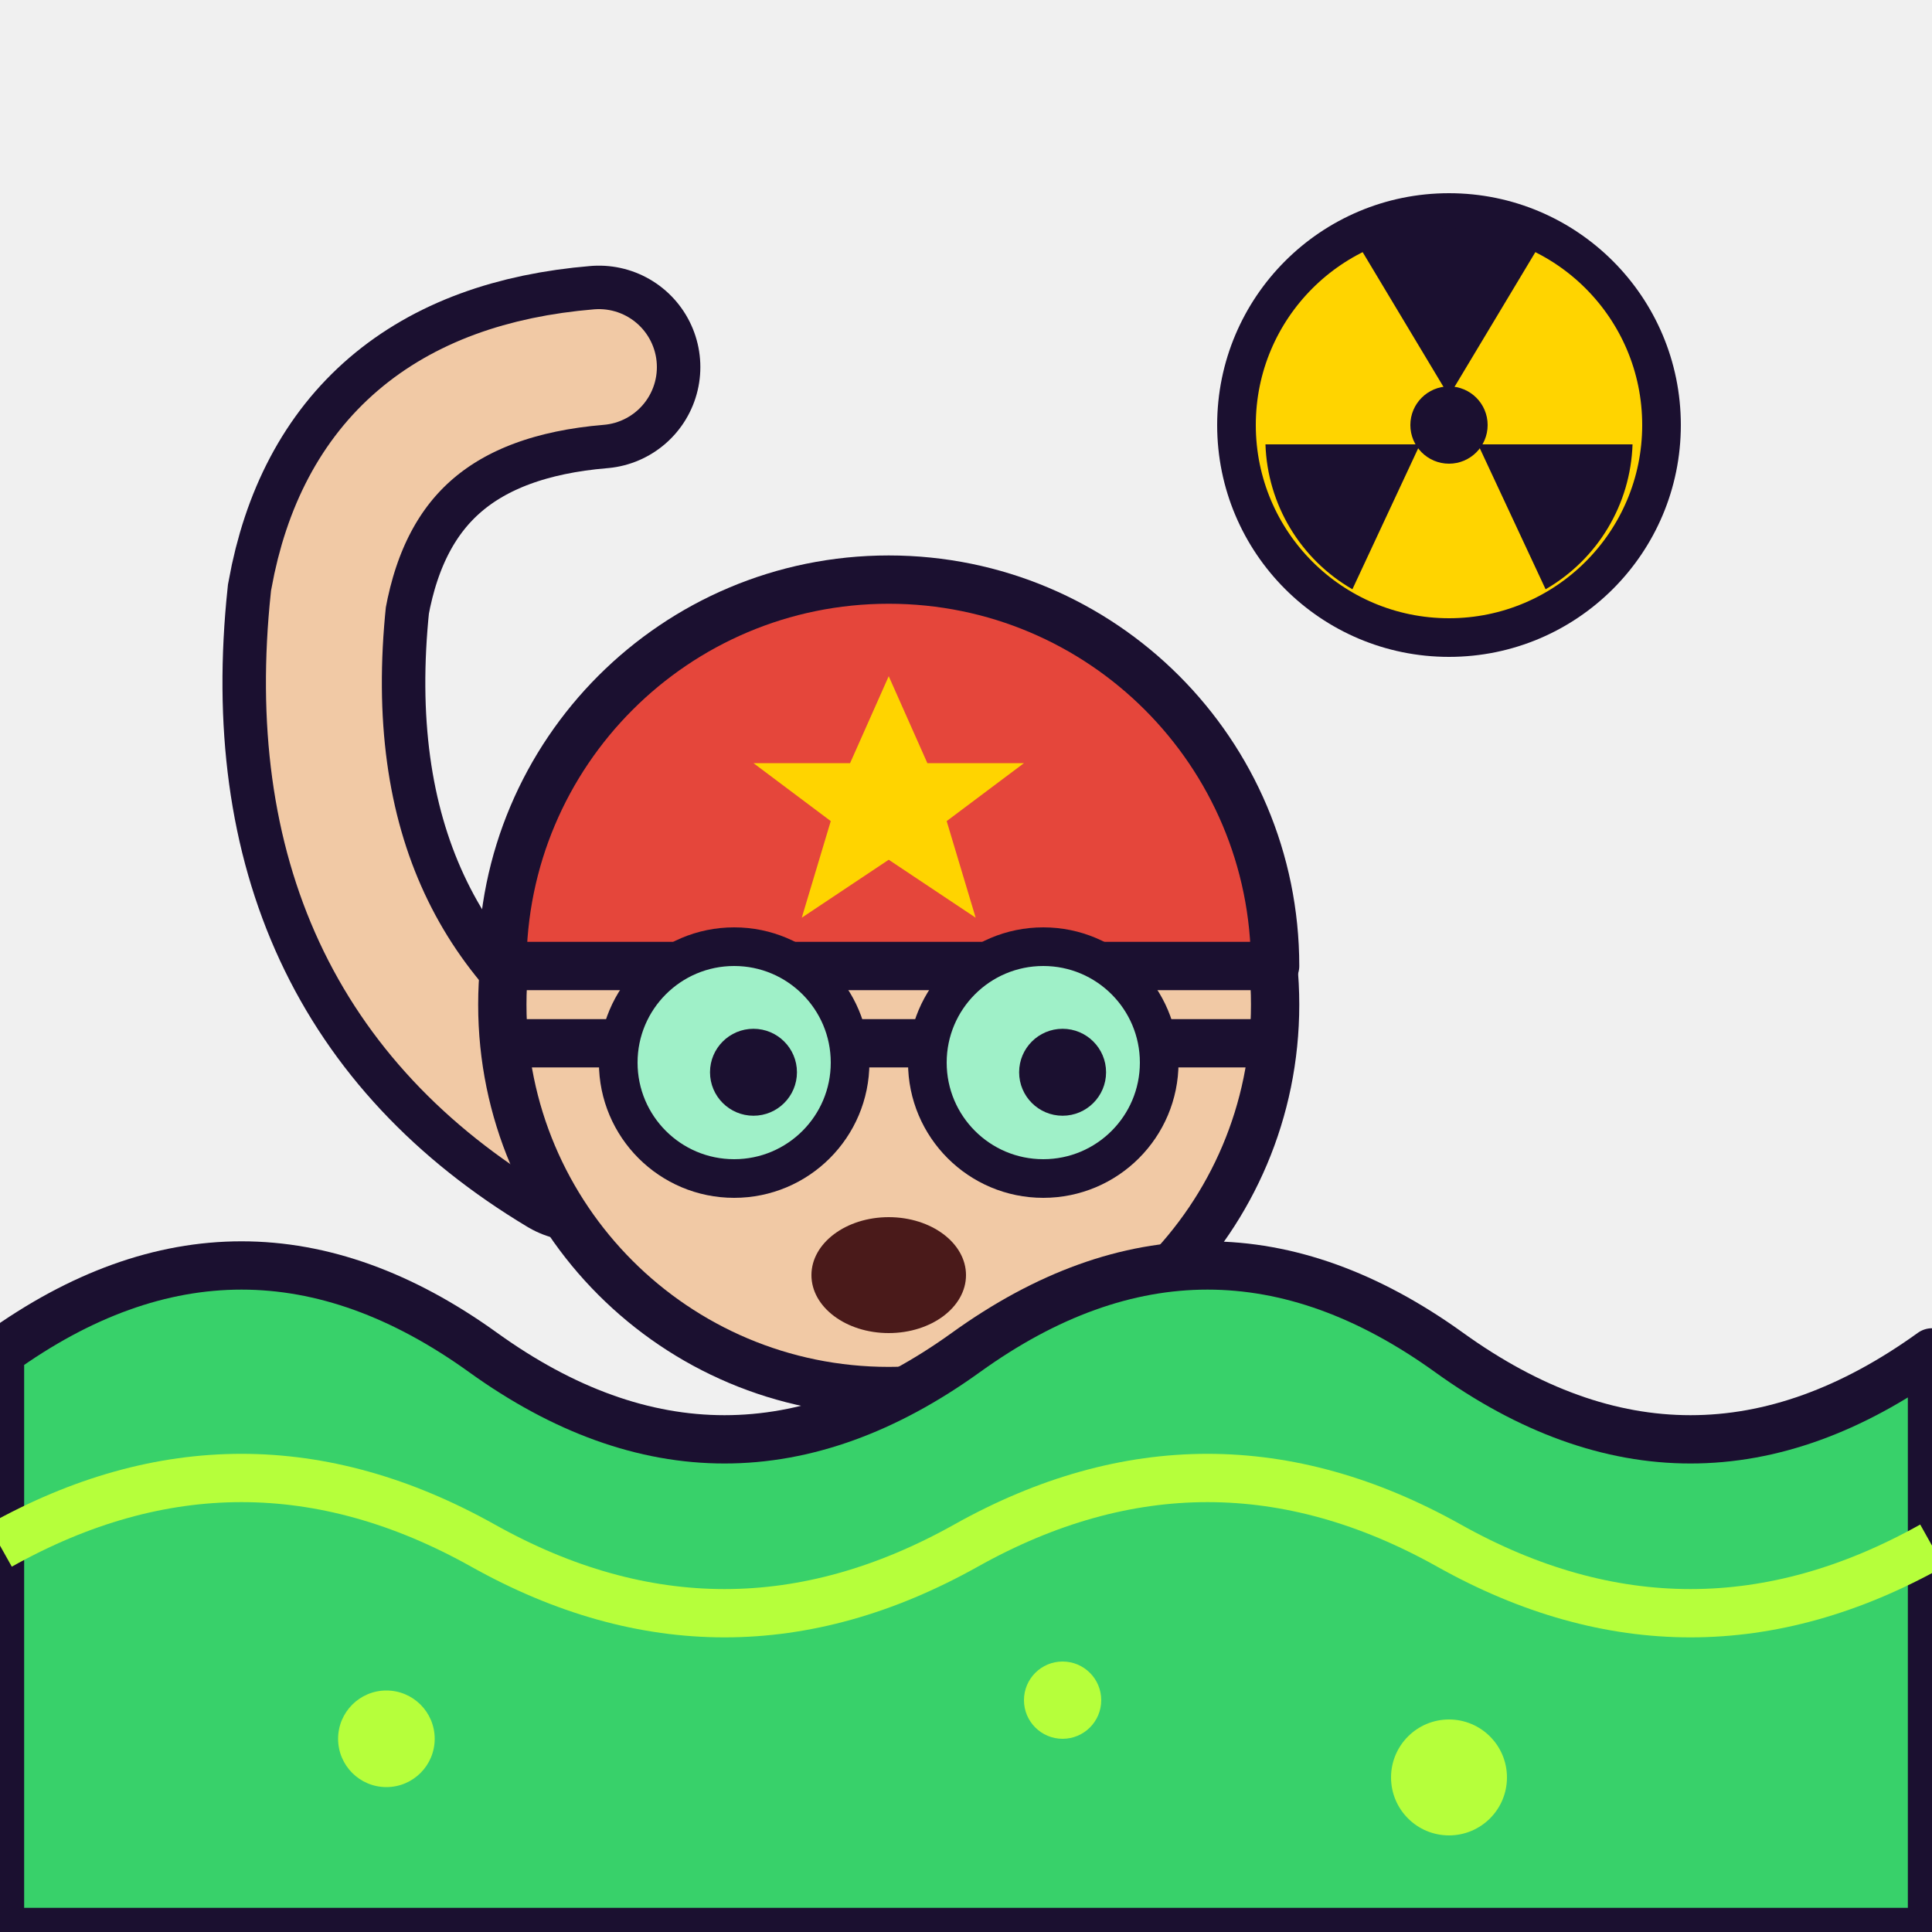
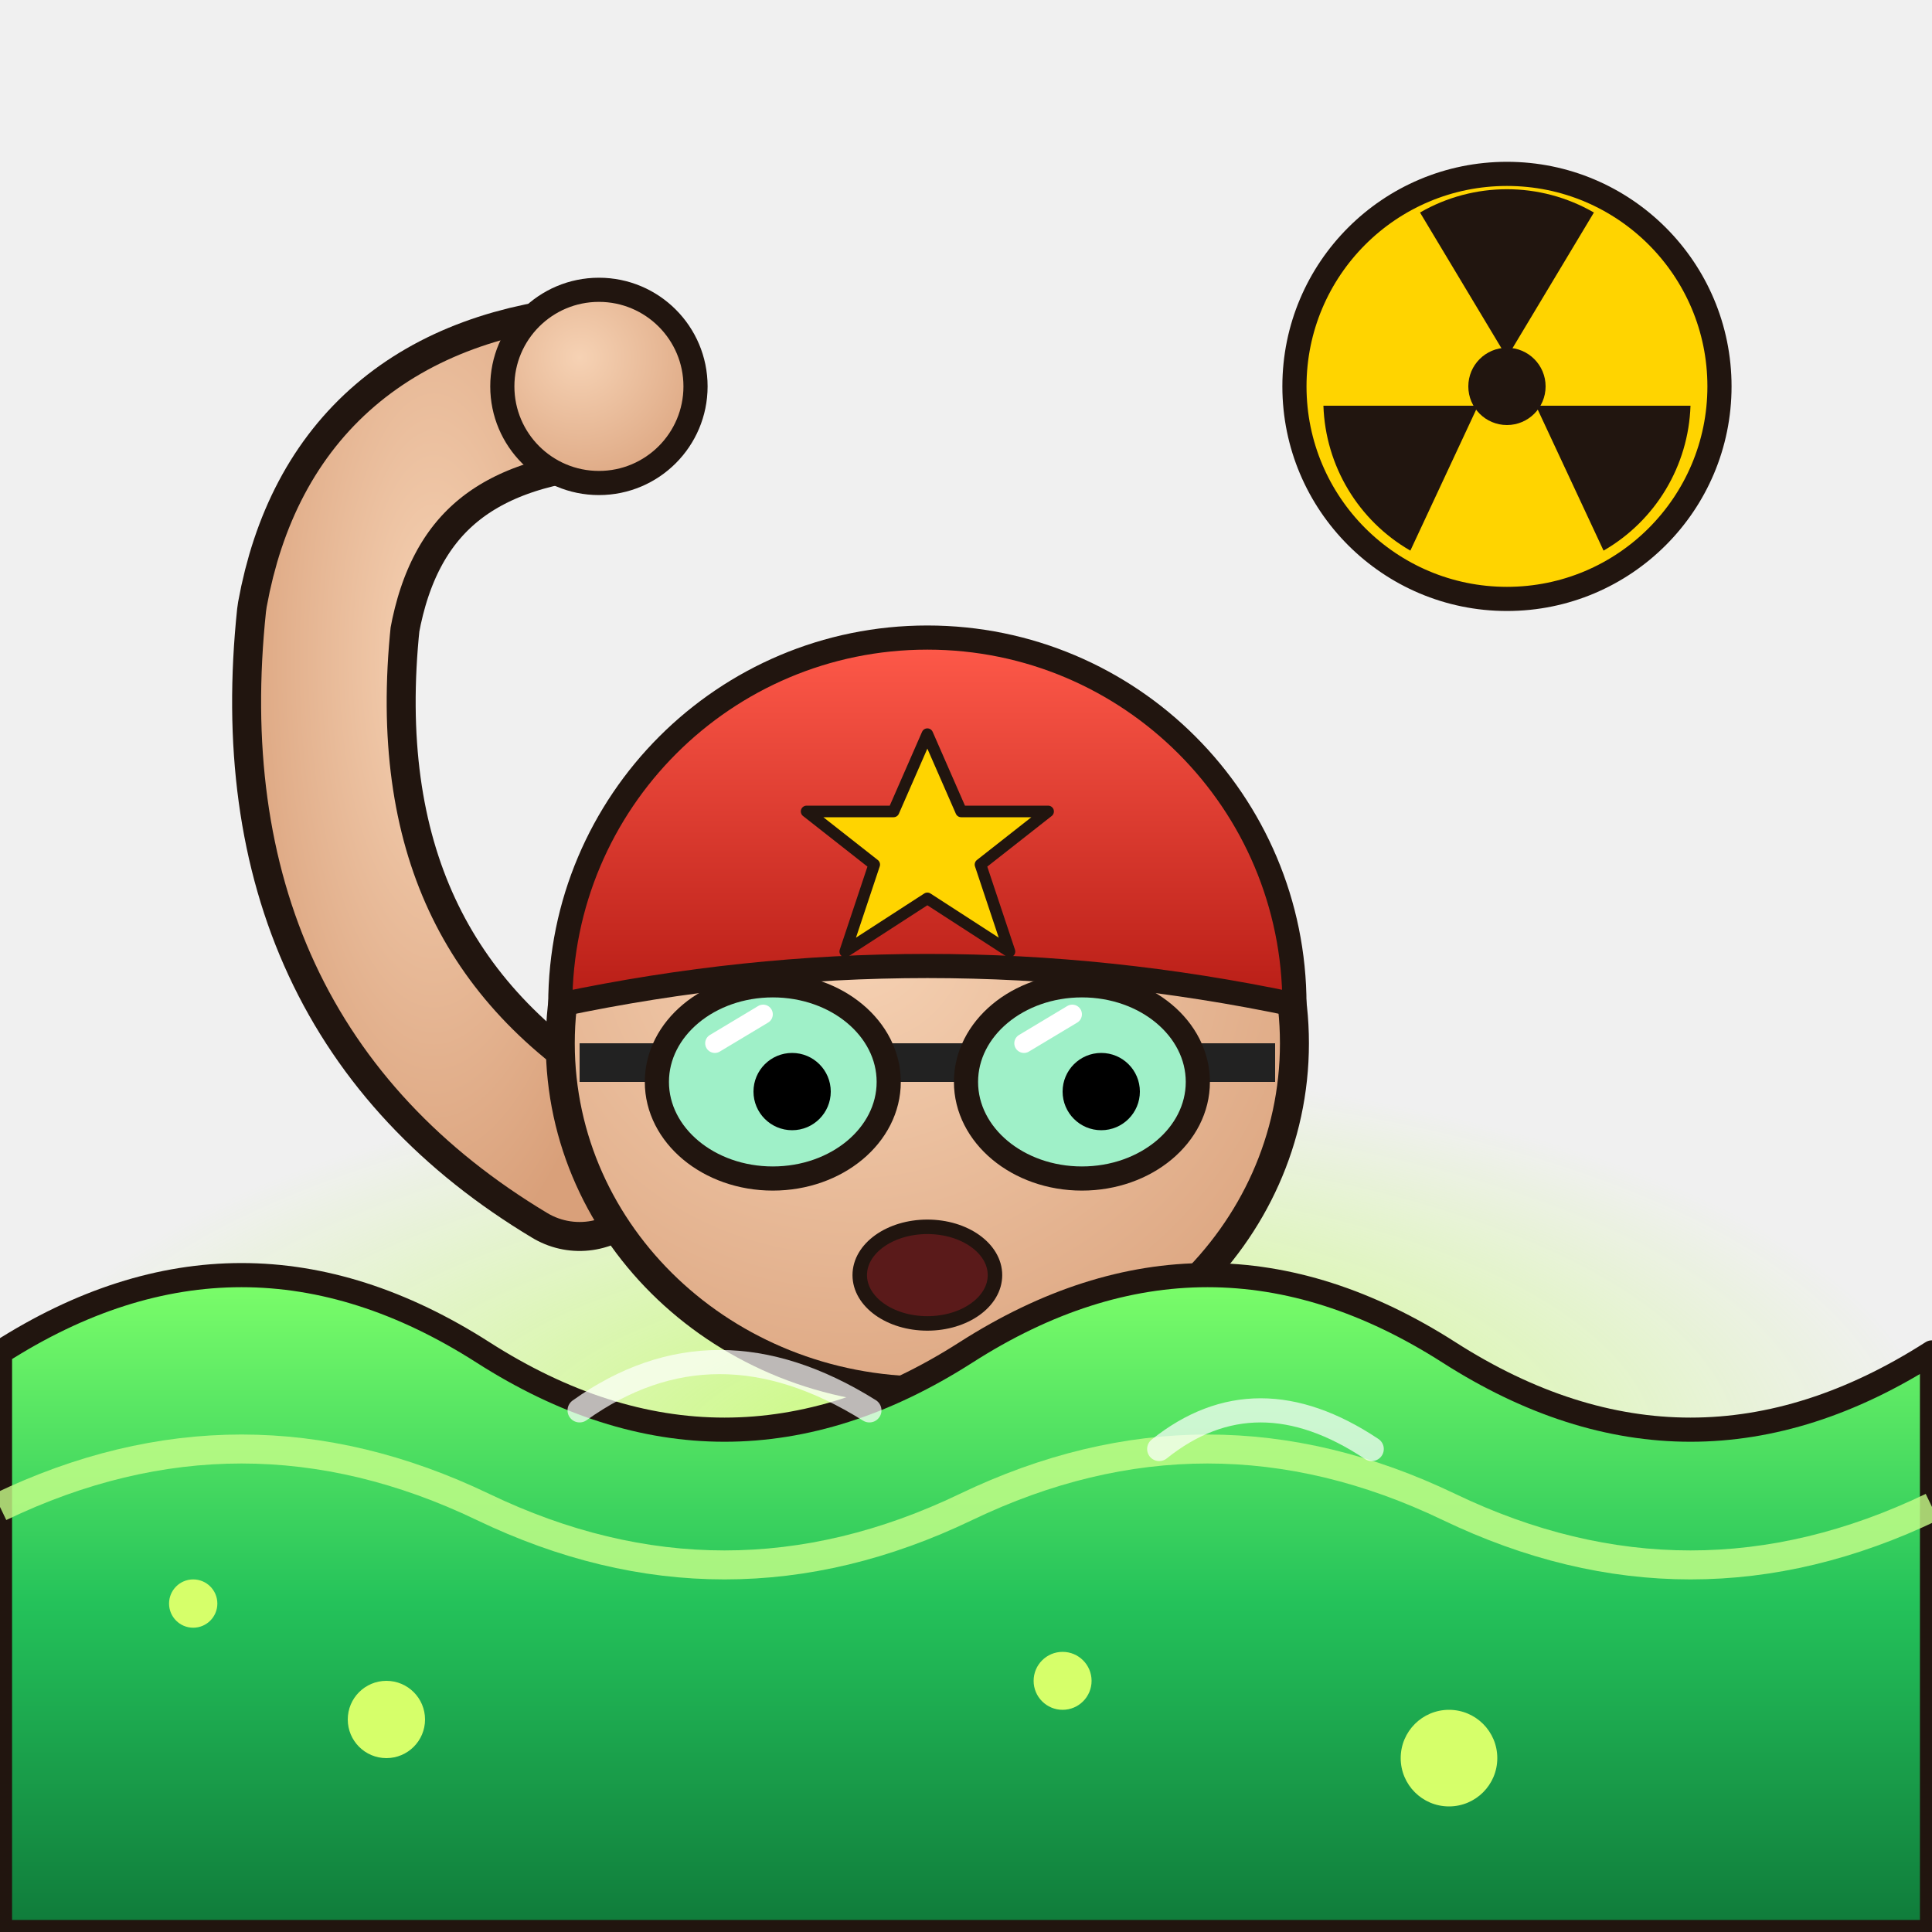
<svg xmlns="http://www.w3.org/2000/svg" viewBox="0 0 200 200">
-   <g transform="translate(150 44)">
-     <circle r="22" fill="#ffd400" stroke="#1b1030" stroke-width="4" stroke-linejoin="round" stroke-linecap="round" />
-     <path d="M0 -3 L-9 -18 A18 18 0 0 1 9 -18 z M3 2 L19 2 A18 18 0 0 1 10 17 z M-3 2 L-10 17 A18 18 0 0 1 -19 2 z" fill="#1b1030" />
-     <circle r="4" fill="#1b1030" />
+   <defs>
+     <linearGradient id="water" x1="0" y1="0" x2="0" y2="1">
+       <stop offset="0.00" stop-color="#7dff6a" />
+       <stop offset="0.50" stop-color="#24c25a" />
+       <stop offset="1.00" stop-color="#0f7a3a" />
+     </linearGradient>
+     <radialGradient id="glow" cx="0.5" cy="0.5" r="0.5">
+       <stop offset="0.00" stop-color="rgba(190,255,90,.8)" />
+       <stop offset="1.00" stop-color="rgba(190,255,90,0)" />
+     </radialGradient>
+     <radialGradient id="skin2" cx="0.4" cy="0.35" r="0.8">
+       <stop offset="0.00" stop-color="#f6d2b4" />
+       <stop offset="1.00" stop-color="#d9a07a" />
+     </radialGradient>
+     <linearGradient id="cap" x1="0" y1="0" x2="0" y2="1">
+       <stop offset="0.00" stop-color="#ff5a4a" />
+       <stop offset="1.00" stop-color="#b81d16" />
+     </linearGradient>
+   </defs>
+   <ellipse cx="100" cy="150" rx="100" ry="40" fill="url(#glow)" />
+   <g transform="translate(156 40)">
+     <circle r="22" fill="#ffd400" stroke="#21150f" stroke-width="2.5" stroke-linejoin="round" stroke-linecap="round" />
+     <path d="M0 -3 L-9 -18 A18 18 0 0 1 9 -18 z M3 2 L19 2 A18 18 0 0 1 10 17 z M-3 2 L-10 17 A18 18 0 0 1 -19 2 z" fill="#21150f" />
+     <circle r="4" fill="#21150f" />
  </g>
-   <path d="M60 118 q-30 -18 -26 -56 q4 -22 28 -24" fill="none" stroke="#1b1030" stroke-width="21" stroke-linecap="round" />
-   <path d="M60 118 q-30 -18 -26 -56 q4 -22 28 -24" fill="none" stroke="#f1c9a5" stroke-width="12" stroke-linecap="round" />
-   <circle cx="92" cy="104" r="40" fill="#f1c9a5" stroke="#1b1030" stroke-width="5" stroke-linejoin="round" stroke-linecap="round" />
-   <path d="M52 100 a40 40 0 0 1 80 0 z" fill="#e5463b" stroke="#1b1030" stroke-width="5" stroke-linejoin="round" stroke-linecap="round" />
-   <path d="M92 70 l4 9 h10 l-8 6 l3 10 l-9 -6 l-9 6 l3 -10 l-8 -6 h10 z" fill="#ffd400" />
-   <path d="M54 108 h76" stroke="#1b1030" stroke-width="5" />
-   <circle cx="76" cy="110" r="12" fill="#9ff0c8" stroke="#1b1030" stroke-width="4" stroke-linejoin="round" stroke-linecap="round" />
-   <circle cx="108" cy="110" r="12" fill="#9ff0c8" stroke="#1b1030" stroke-width="4" stroke-linejoin="round" stroke-linecap="round" />
-   <circle cx="78" cy="111" r="4.5" fill="#1b1030" />
-   <circle cx="110" cy="111" r="4.5" fill="#1b1030" />
-   <ellipse cx="92" cy="132" rx="8" ry="6" fill="#4a1a1a" />
-   <path d="M0 140 q25 -18 50 0 t50 0 t50 0 t50 0 V200 H0 z" fill="#38d16a" stroke="#1b1030" stroke-width="5" stroke-linejoin="round" stroke-linecap="round" />
-   <path d="M0 160 q25 -14 50 0 t50 0 t50 0 t50 0" fill="none" stroke="#b6ff3b" stroke-width="5" />
-   <circle cx="40" cy="180" r="5" fill="#b6ff3b" />
-   <circle cx="150" cy="184" r="6" fill="#b6ff3b" />
-   <circle cx="110" cy="176" r="4" fill="#b6ff3b" />
+   <path d="M60 120 q-30 -18 -26 -56 q4 -22 28 -24" fill="none" stroke="#21150f" stroke-width="19" stroke-linecap="round" stroke-linejoin="round" />
+   <path d="M60 120 q-30 -18 -26 -56 q4 -22 28 -24" fill="none" stroke="url(#skin2)" stroke-width="13" stroke-linecap="round" stroke-linejoin="round" />
+   <circle cx="62" cy="40" r="10" fill="url(#skin2)" stroke="#21150f" stroke-width="2.5" stroke-linejoin="round" stroke-linecap="round" />
+   <ellipse cx="96" cy="108" rx="38" ry="36" fill="url(#skin2)" stroke="#21150f" stroke-width="3" stroke-linejoin="round" stroke-linecap="round" />
+   <path d="M58 104 a38 38 0 0 1 76 0 q-38 -8 -76 0 z" fill="url(#cap)" stroke="#21150f" stroke-width="2.5" stroke-linejoin="round" stroke-linecap="round" />
+   <path d="M96 76 l3.5 8 h9 l-7 5.5 l3 9 l-8.5 -5.5 l-8.5 5.5 l3 -9 l-7 -5.5 h9 z" fill="#ffd400" stroke="#21150f" stroke-width="1.2" stroke-linejoin="round" stroke-linecap="round" />
+   <path d="M60 110 h72" stroke="#222" stroke-width="4" />
+   <ellipse cx="80" cy="112" rx="12" ry="10" fill="#9ff0c8" stroke="#21150f" stroke-width="2.5" stroke-linejoin="round" stroke-linecap="round" />
+   <ellipse cx="112" cy="112" rx="12" ry="10" fill="#9ff0c8" stroke="#21150f" stroke-width="2.5" stroke-linejoin="round" stroke-linecap="round" />
+   <circle cx="82" cy="113" r="4" fill="#000" />
+   <circle cx="114" cy="113" r="4" fill="#000" />
+   <path d="M74 108 l5 -3 M106 108 l5 -3" stroke="#fff" stroke-width="2" stroke-linecap="round" />
+   <ellipse cx="96" cy="132" rx="7" ry="5" fill="#5a1a1a" stroke="#21150f" stroke-width="1.5" stroke-linejoin="round" stroke-linecap="round" />
+   <path d="M0 140 q25 -16 50 0 t50 0 t50 0 t50 0 V200 H0 z" fill="url(#water)" stroke="#21150f" stroke-width="2.5" stroke-linejoin="round" stroke-linecap="round" />
+   <path d="M0 156 q25 -12 50 0 t50 0 t50 0 t50 0" fill="none" stroke="#c8ff8a" stroke-width="3" opacity=".8" />
+   <path d="M60 146 q14 -10 30 0 M120 150 q10 -8 22 0" stroke="#fff" stroke-width="2.5" fill="none" opacity=".7" stroke-linecap="round" />
+   <circle cx="40" cy="178" r="4" fill="#d6ff6a" />
+   <circle cx="150" cy="182" r="5" fill="#d6ff6a" />
+   <circle cx="110" cy="174" r="3" fill="#d6ff6a" />
+   <circle cx="20" cy="166" r="2.5" fill="#d6ff6a" />
</svg>
